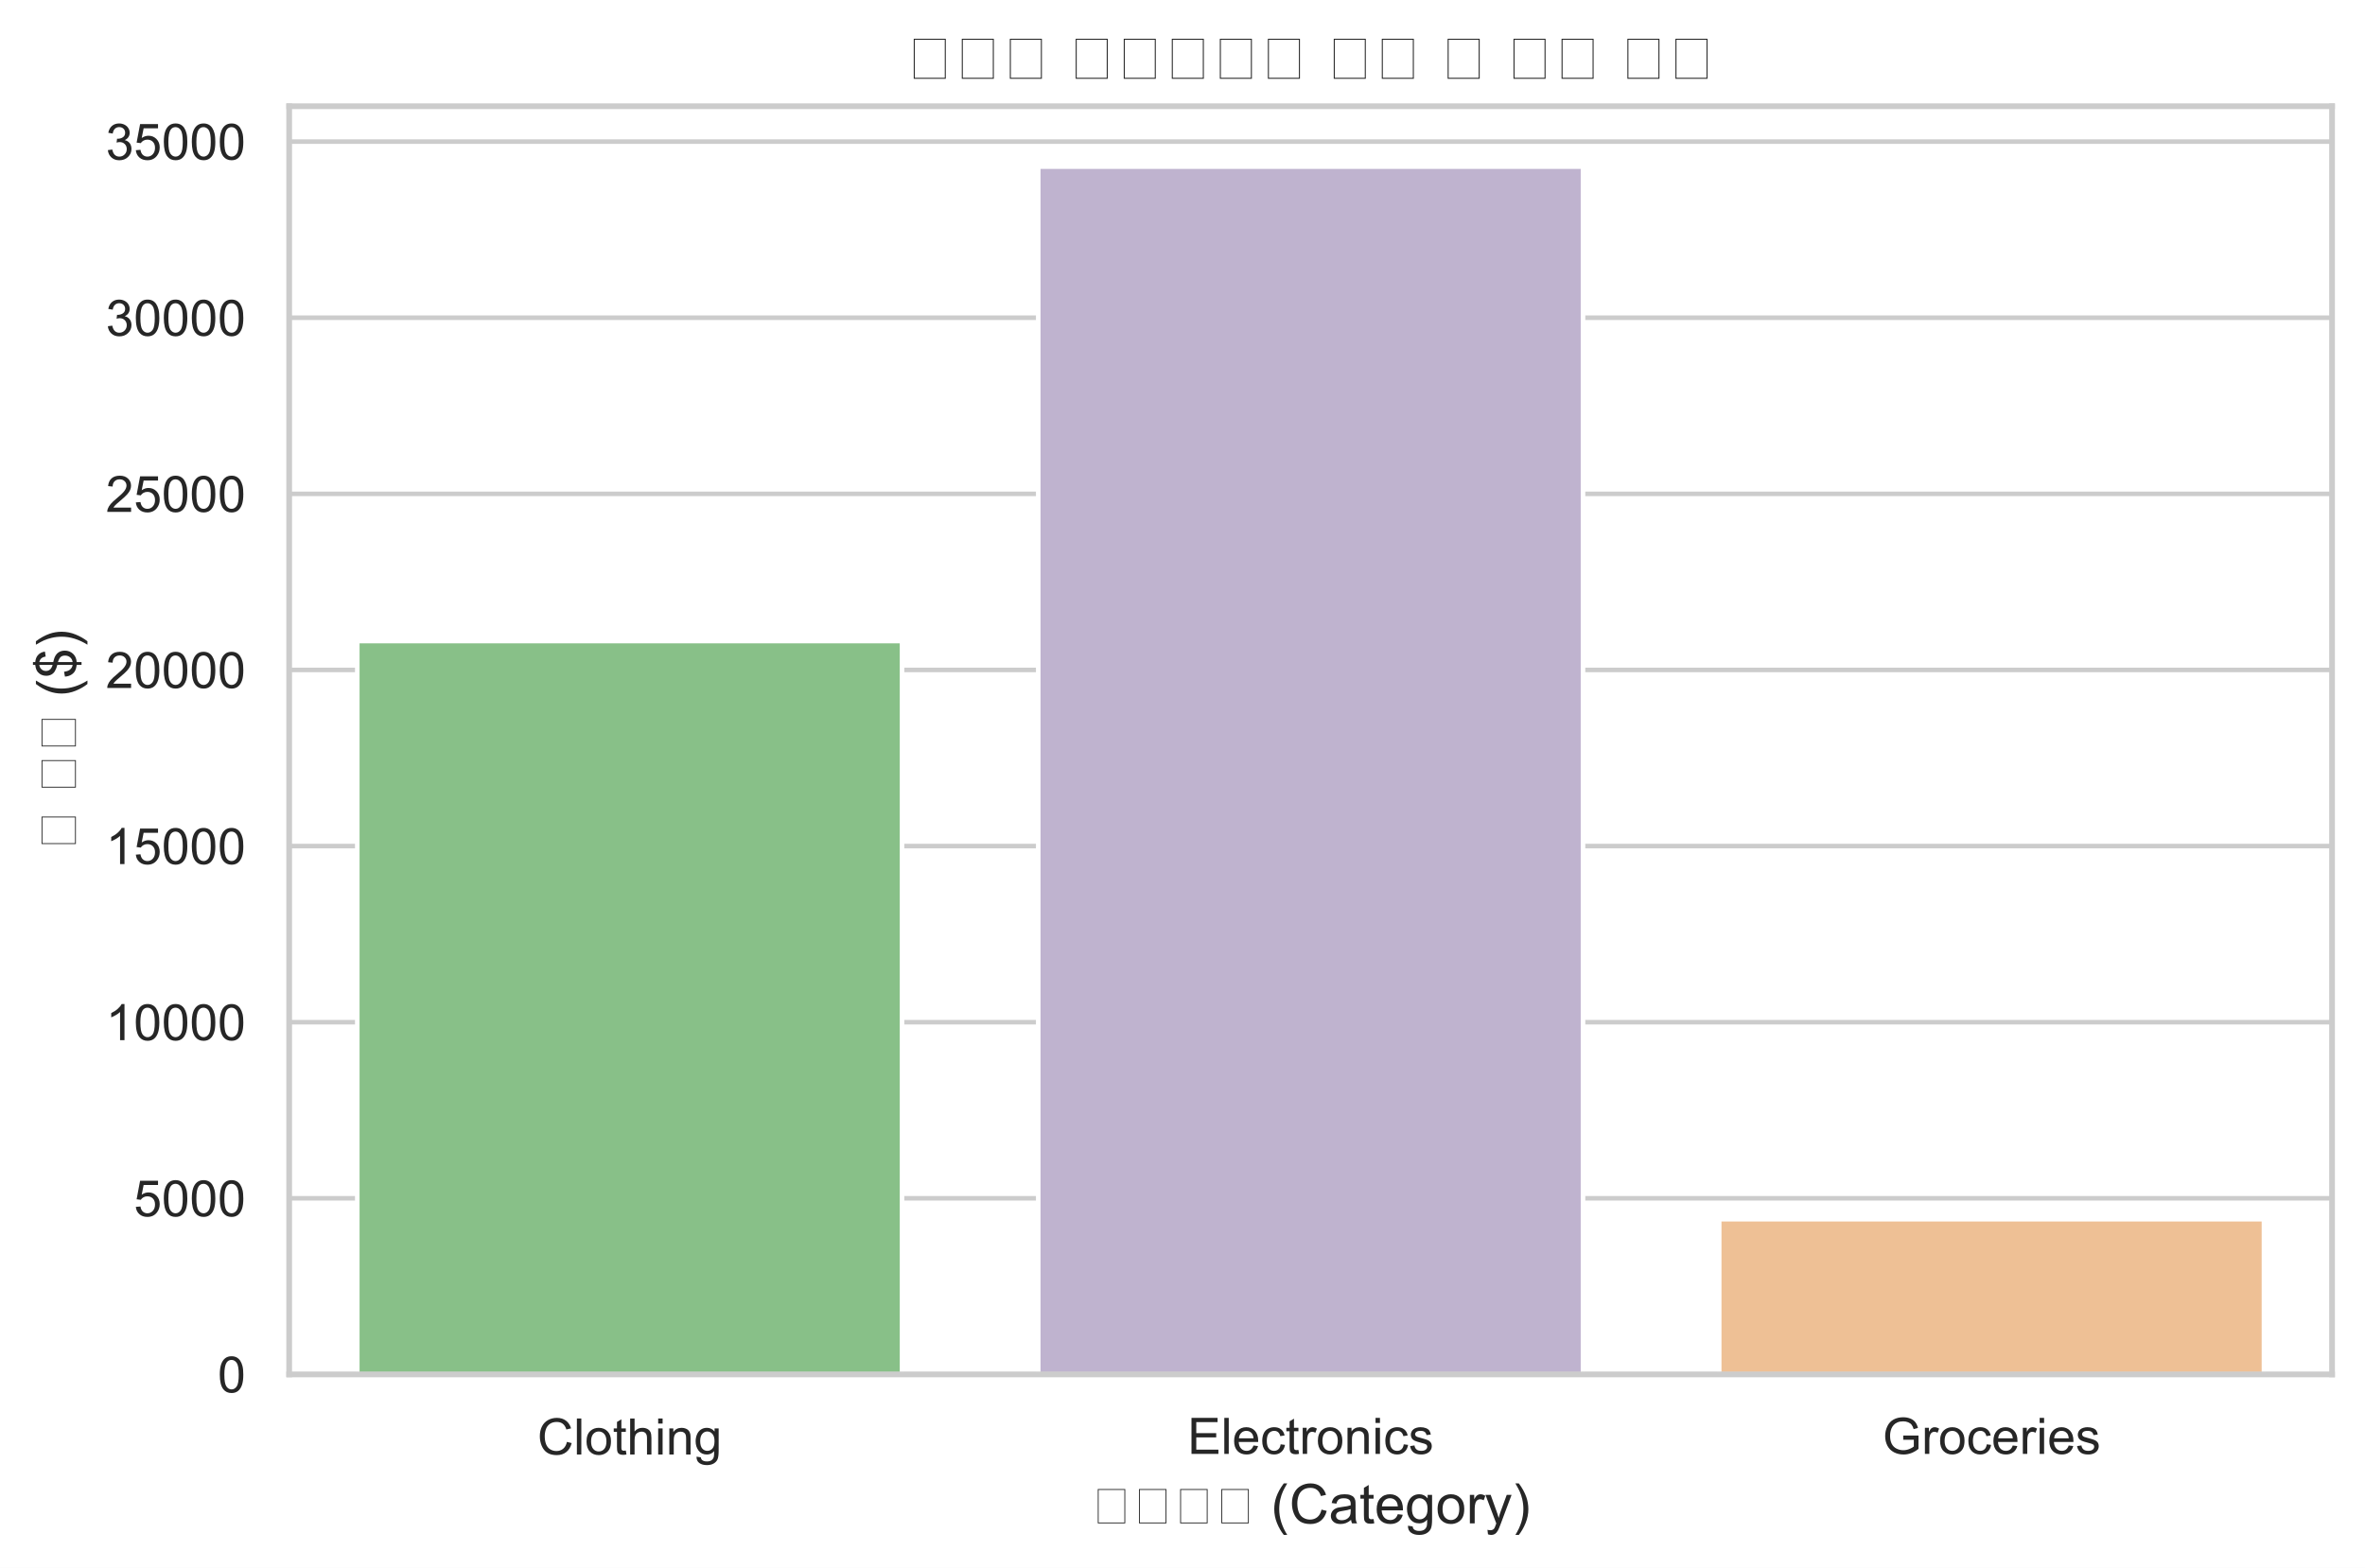
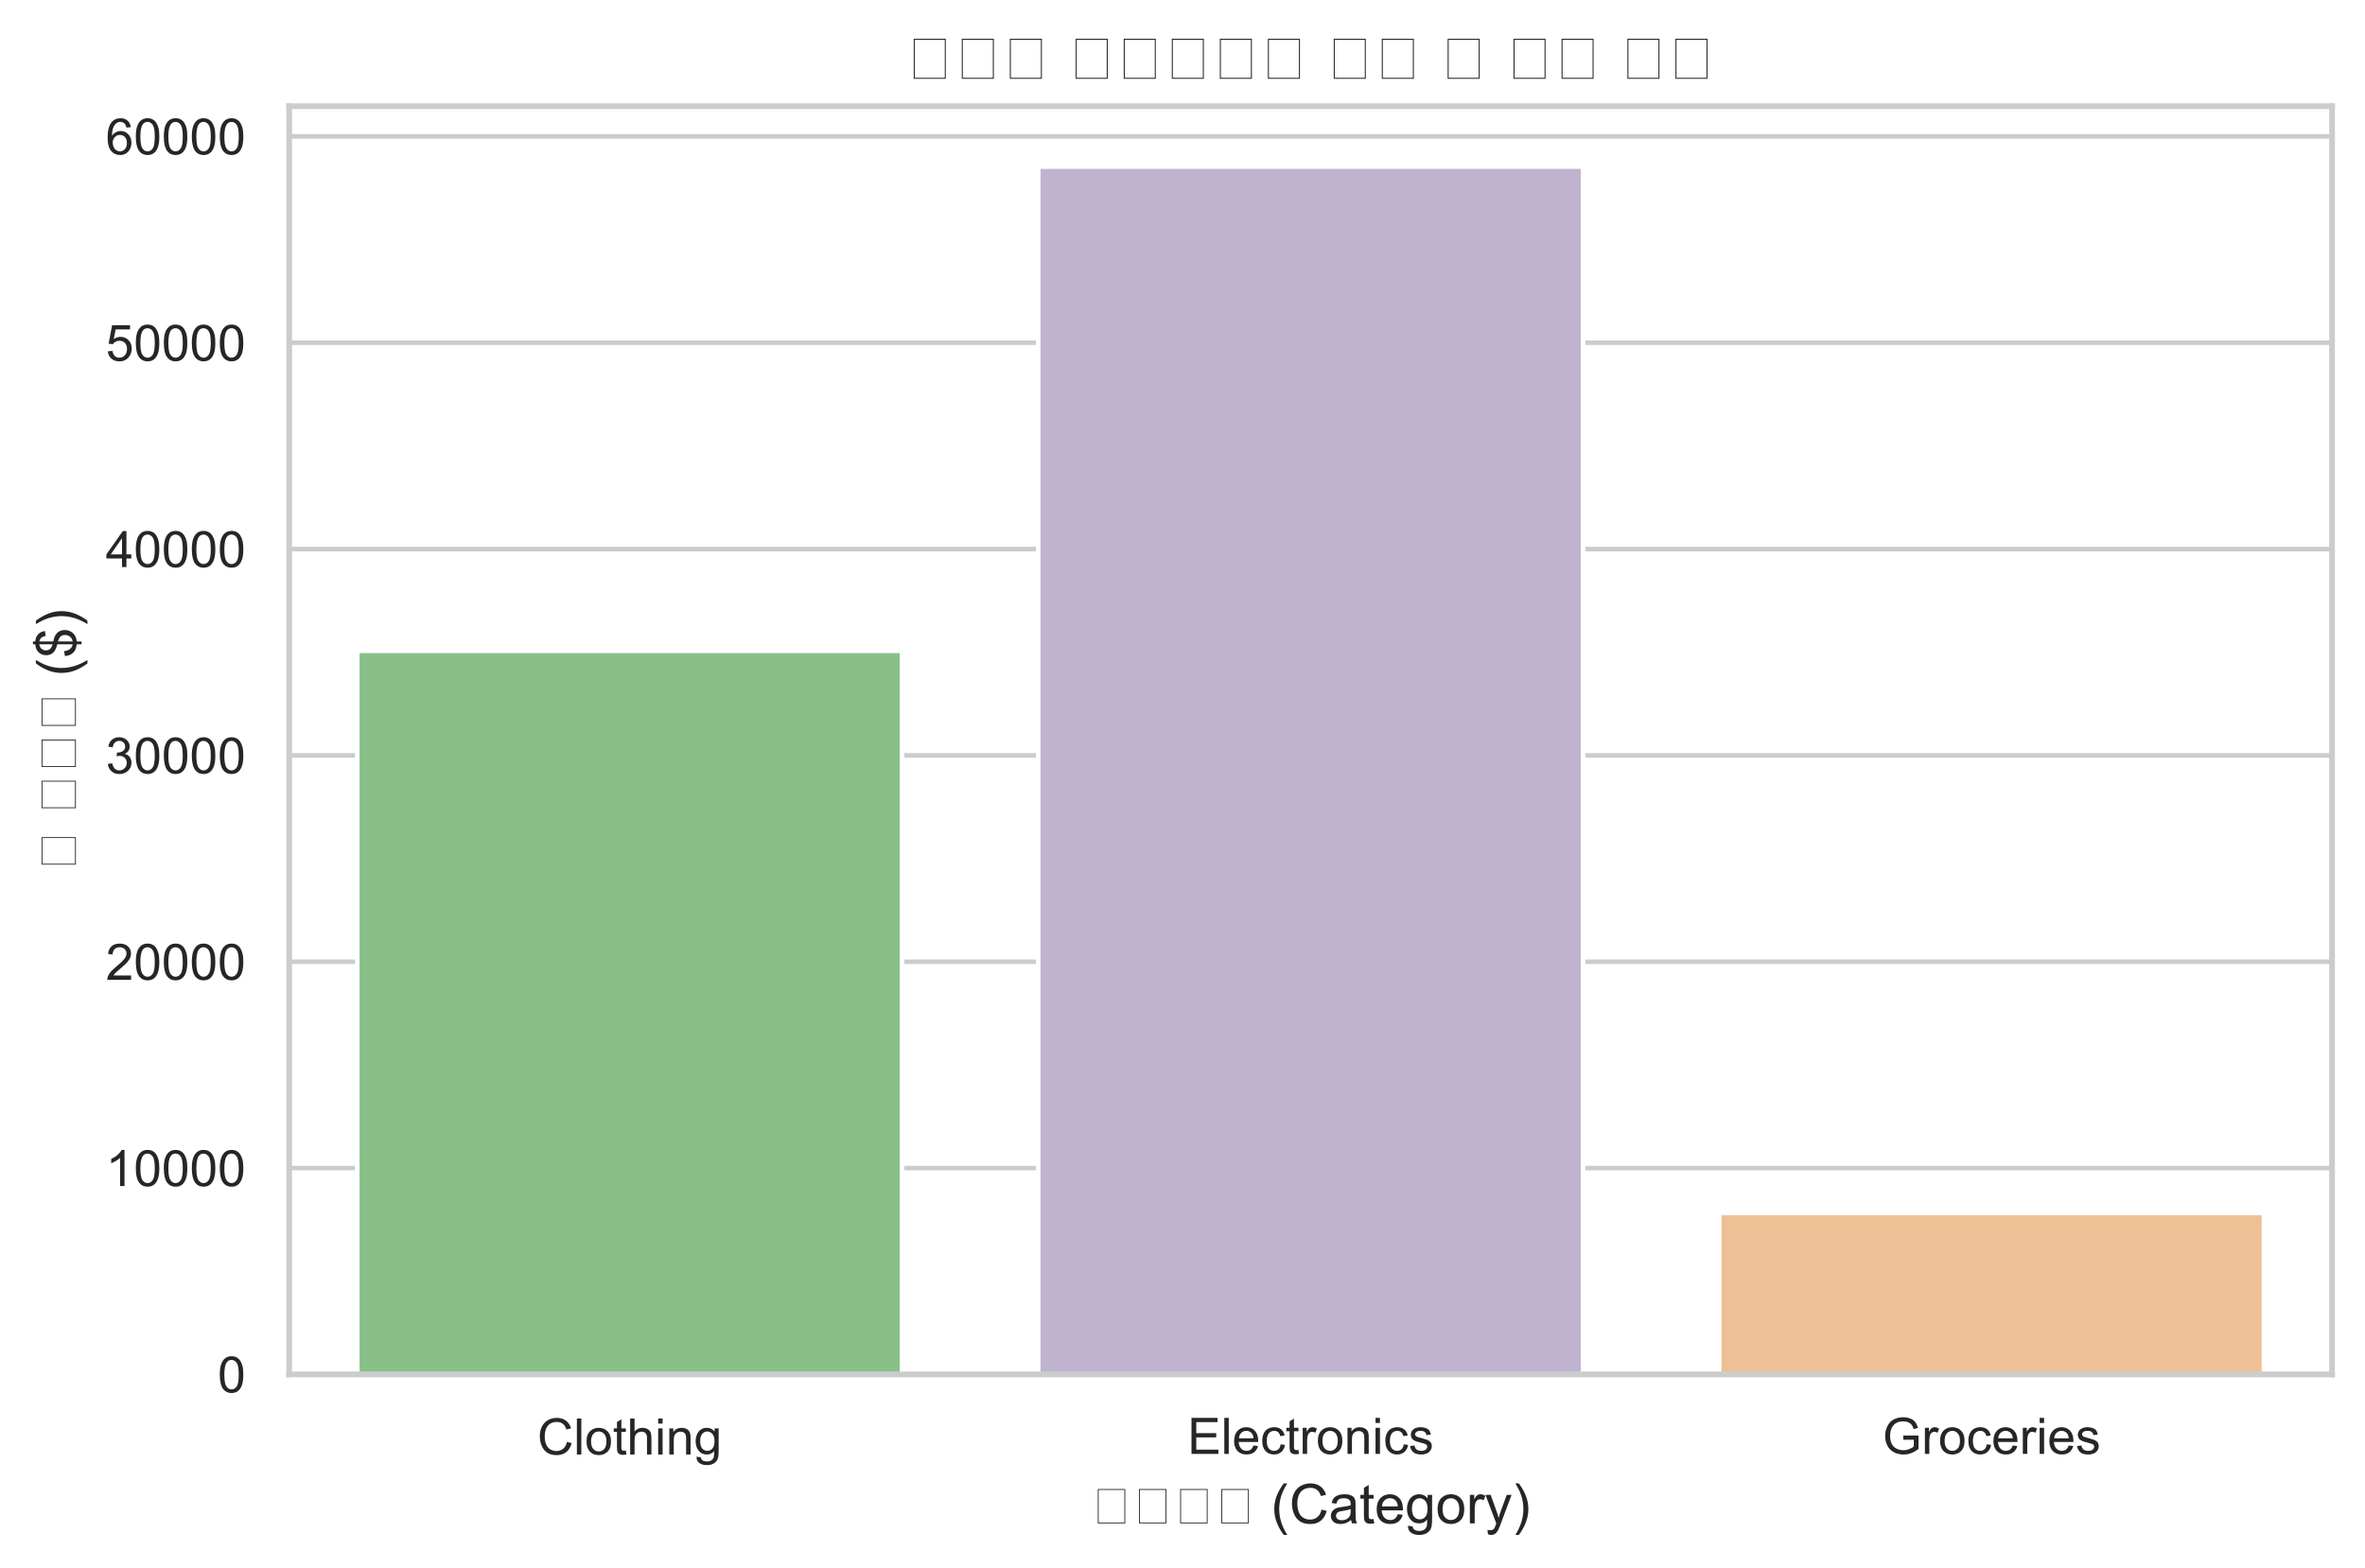
<svg xmlns="http://www.w3.org/2000/svg" xmlns:xlink="http://www.w3.org/1999/xlink" width="516.791pt" height="342.705pt" viewBox="0 0 516.791 342.705" version="1.1">
  <defs>
    <style type="text/css">*{stroke-linejoin: round; stroke-linecap: butt}</style>
  </defs>
  <g id="figure_1">
    <g id="patch_1">
      <path d="M 0 342.705  L 516.791 342.705  L 516.791 0  L 0 0  z " style="fill: #ffffff" />
    </g>
    <g id="axes_1">
      <g id="patch_2">
        <path d="M 63.191 300.421  L 509.591 300.421  L 509.591 23.221  L 63.191 23.221  z " style="fill: #ffffff" />
      </g>
      <g id="matplotlib.axis_1">
        <g id="xtick_1">
          <g id="text_1">
            <g style="fill: #262626" transform="translate(117.4133 317.9286) scale(0.11 -0.11)">
              <defs>
                <path id="ArialMT-43" d="M 3763 1606  L 4369 1453  Q 4178 706 3683 314  Q 3188 -78 2472 -78  Q 1731 -78 1267 223  Q 803 525 561 1097  Q 319 1669 319 2325  Q 319 3041 592 3573  Q 866 4106 1370 4382  Q 1875 4659 2481 4659  Q 3169 4659 3637 4309  Q 4106 3959 4291 3325  L 3694 3184  Q 3534 3684 3231 3912  Q 2928 4141 2469 4141  Q 1941 4141 1586 3887  Q 1231 3634 1087 3207  Q 944 2781 944 2328  Q 944 1744 1114 1308  Q 1284 872 1643 656  Q 2003 441 2422 441  Q 2931 441 3284 734  Q 3638 1028 3763 1606  z " transform="scale(0.015625)" />
                <path id="ArialMT-6c" d="M 409 0  L 409 4581  L 972 4581  L 972 0  L 409 0  z " transform="scale(0.015625)" />
                <path id="ArialMT-6f" d="M 213 1659  Q 213 2581 725 3025  Q 1153 3394 1769 3394  Q 2453 3394 2887 2945  Q 3322 2497 3322 1706  Q 3322 1066 3130 698  Q 2938 331 2570 128  Q 2203 -75 1769 -75  Q 1072 -75 642 372  Q 213 819 213 1659  z M 791 1659  Q 791 1022 1069 705  Q 1347 388 1769 388  Q 2188 388 2466 706  Q 2744 1025 2744 1678  Q 2744 2294 2464 2611  Q 2184 2928 1769 2928  Q 1347 2928 1069 2612  Q 791 2297 791 1659  z " transform="scale(0.015625)" />
                <path id="ArialMT-74" d="M 1650 503  L 1731 6  Q 1494 -44 1306 -44  Q 1000 -44 831 53  Q 663 150 594 308  Q 525 466 525 972  L 525 2881  L 113 2881  L 113 3319  L 525 3319  L 525 4141  L 1084 4478  L 1084 3319  L 1650 3319  L 1650 2881  L 1084 2881  L 1084 941  Q 1084 700 1114 631  Q 1144 563 1211 522  Q 1278 481 1403 481  Q 1497 481 1650 503  z " transform="scale(0.015625)" />
                <path id="ArialMT-68" d="M 422 0  L 422 4581  L 984 4581  L 984 2938  Q 1378 3394 1978 3394  Q 2347 3394 2619 3248  Q 2891 3103 3008 2847  Q 3125 2591 3125 2103  L 3125 0  L 2563 0  L 2563 2103  Q 2563 2525 2380 2717  Q 2197 2909 1863 2909  Q 1613 2909 1392 2779  Q 1172 2650 1078 2428  Q 984 2206 984 1816  L 984 0  L 422 0  z " transform="scale(0.015625)" />
                <path id="ArialMT-69" d="M 425 3934  L 425 4581  L 988 4581  L 988 3934  L 425 3934  z M 425 0  L 425 3319  L 988 3319  L 988 0  L 425 0  z " transform="scale(0.015625)" />
                <path id="ArialMT-6e" d="M 422 0  L 422 3319  L 928 3319  L 928 2847  Q 1294 3394 1984 3394  Q 2284 3394 2536 3286  Q 2788 3178 2913 3003  Q 3038 2828 3088 2588  Q 3119 2431 3119 2041  L 3119 0  L 2556 0  L 2556 2019  Q 2556 2363 2490 2533  Q 2425 2703 2258 2804  Q 2091 2906 1866 2906  Q 1506 2906 1245 2678  Q 984 2450 984 1813  L 984 0  L 422 0  z " transform="scale(0.015625)" />
                <path id="ArialMT-67" d="M 319 -275  L 866 -356  Q 900 -609 1056 -725  Q 1266 -881 1628 -881  Q 2019 -881 2231 -725  Q 2444 -569 2519 -288  Q 2563 -116 2559 434  Q 2191 0 1641 0  Q 956 0 581 494  Q 206 988 206 1678  Q 206 2153 378 2554  Q 550 2956 876 3175  Q 1203 3394 1644 3394  Q 2231 3394 2613 2919  L 2613 3319  L 3131 3319  L 3131 450  Q 3131 -325 2973 -648  Q 2816 -972 2473 -1159  Q 2131 -1347 1631 -1347  Q 1038 -1347 672 -1080  Q 306 -813 319 -275  z M 784 1719  Q 784 1066 1043 766  Q 1303 466 1694 466  Q 2081 466 2343 764  Q 2606 1063 2606 1700  Q 2606 2309 2336 2618  Q 2066 2928 1684 2928  Q 1309 2928 1046 2623  Q 784 2319 784 1719  z " transform="scale(0.015625)" />
              </defs>
              <use xlink:href="#ArialMT-43" />
              <use xlink:href="#ArialMT-6c" transform="translate(72.2168 0)" />
              <use xlink:href="#ArialMT-6f" transform="translate(94.43359 0)" />
              <use xlink:href="#ArialMT-74" transform="translate(150.0488 0)" />
              <use xlink:href="#ArialMT-68" transform="translate(177.832 0)" />
              <use xlink:href="#ArialMT-69" transform="translate(233.4473 0)" />
              <use xlink:href="#ArialMT-6e" transform="translate(255.6641 0)" />
              <use xlink:href="#ArialMT-67" transform="translate(311.2793 0)" />
            </g>
          </g>
        </g>
        <g id="xtick_2">
          <g id="text_2">
            <g style="fill: #262626" transform="translate(259.4938 317.7945) scale(0.11 -0.11)">
              <defs>
                <path id="ArialMT-45" d="M 506 0  L 506 4581  L 3819 4581  L 3819 4041  L 1113 4041  L 1113 2638  L 3647 2638  L 3647 2100  L 1113 2100  L 1113 541  L 3925 541  L 3925 0  L 506 0  z " transform="scale(0.015625)" />
                <path id="ArialMT-65" d="M 2694 1069  L 3275 997  Q 3138 488 2766 206  Q 2394 -75 1816 -75  Q 1088 -75 661 373  Q 234 822 234 1631  Q 234 2469 665 2931  Q 1097 3394 1784 3394  Q 2450 3394 2872 2941  Q 3294 2488 3294 1666  Q 3294 1616 3291 1516  L 816 1516  Q 847 969 1125 678  Q 1403 388 1819 388  Q 2128 388 2347 550  Q 2566 713 2694 1069  z M 847 1978  L 2700 1978  Q 2663 2397 2488 2606  Q 2219 2931 1791 2931  Q 1403 2931 1139 2672  Q 875 2413 847 1978  z " transform="scale(0.015625)" />
                <path id="ArialMT-63" d="M 2588 1216  L 3141 1144  Q 3050 572 2676 248  Q 2303 -75 1759 -75  Q 1078 -75 664 370  Q 250 816 250 1647  Q 250 2184 428 2587  Q 606 2991 970 3192  Q 1334 3394 1763 3394  Q 2303 3394 2647 3120  Q 2991 2847 3088 2344  L 2541 2259  Q 2463 2594 2264 2762  Q 2066 2931 1784 2931  Q 1359 2931 1093 2626  Q 828 2322 828 1663  Q 828 994 1084 691  Q 1341 388 1753 388  Q 2084 388 2306 591  Q 2528 794 2588 1216  z " transform="scale(0.015625)" />
                <path id="ArialMT-72" d="M 416 0  L 416 3319  L 922 3319  L 922 2816  Q 1116 3169 1280 3281  Q 1444 3394 1641 3394  Q 1925 3394 2219 3213  L 2025 2691  Q 1819 2813 1613 2813  Q 1428 2813 1281 2702  Q 1134 2591 1072 2394  Q 978 2094 978 1738  L 978 0  L 416 0  z " transform="scale(0.015625)" />
                <path id="ArialMT-73" d="M 197 991  L 753 1078  Q 800 744 1014 566  Q 1228 388 1613 388  Q 2000 388 2187 545  Q 2375 703 2375 916  Q 2375 1106 2209 1216  Q 2094 1291 1634 1406  Q 1016 1563 777 1677  Q 538 1791 414 1992  Q 291 2194 291 2438  Q 291 2659 392 2848  Q 494 3038 669 3163  Q 800 3259 1026 3326  Q 1253 3394 1513 3394  Q 1903 3394 2198 3281  Q 2494 3169 2634 2976  Q 2775 2784 2828 2463  L 2278 2388  Q 2241 2644 2061 2787  Q 1881 2931 1553 2931  Q 1166 2931 1000 2803  Q 834 2675 834 2503  Q 834 2394 903 2306  Q 972 2216 1119 2156  Q 1203 2125 1616 2013  Q 2213 1853 2448 1751  Q 2684 1650 2818 1456  Q 2953 1263 2953 975  Q 2953 694 2789 445  Q 2625 197 2315 61  Q 2006 -75 1616 -75  Q 969 -75 630 194  Q 291 463 197 991  z " transform="scale(0.015625)" />
              </defs>
              <use xlink:href="#ArialMT-45" />
              <use xlink:href="#ArialMT-6c" transform="translate(66.69922 0)" />
              <use xlink:href="#ArialMT-65" transform="translate(88.91602 0)" />
              <use xlink:href="#ArialMT-63" transform="translate(144.5312 0)" />
              <use xlink:href="#ArialMT-74" transform="translate(194.5312 0)" />
              <use xlink:href="#ArialMT-72" transform="translate(222.3145 0)" />
              <use xlink:href="#ArialMT-6f" transform="translate(255.6152 0)" />
              <use xlink:href="#ArialMT-6e" transform="translate(311.2305 0)" />
              <use xlink:href="#ArialMT-69" transform="translate(366.8457 0)" />
              <use xlink:href="#ArialMT-63" transform="translate(389.0625 0)" />
              <use xlink:href="#ArialMT-73" transform="translate(439.0625 0)" />
            </g>
          </g>
        </g>
        <g id="xtick_3">
          <g id="text_3">
            <g style="fill: #262626" transform="translate(411.3532 317.7945) scale(0.11 -0.11)">
              <defs>
                <path id="ArialMT-47" d="M 2638 1797  L 2638 2334  L 4578 2338  L 4578 638  Q 4131 281 3656 101  Q 3181 -78 2681 -78  Q 2006 -78 1454 211  Q 903 500 622 1047  Q 341 1594 341 2269  Q 341 2938 620 3517  Q 900 4097 1425 4378  Q 1950 4659 2634 4659  Q 3131 4659 3532 4498  Q 3934 4338 4162 4050  Q 4391 3763 4509 3300  L 3963 3150  Q 3859 3500 3706 3700  Q 3553 3900 3268 4020  Q 2984 4141 2638 4141  Q 2222 4141 1919 4014  Q 1616 3888 1430 3681  Q 1244 3475 1141 3228  Q 966 2803 966 2306  Q 966 1694 1177 1281  Q 1388 869 1791 669  Q 2194 469 2647 469  Q 3041 469 3416 620  Q 3791 772 3984 944  L 3984 1797  L 2638 1797  z " transform="scale(0.015625)" />
              </defs>
              <use xlink:href="#ArialMT-47" />
              <use xlink:href="#ArialMT-72" transform="translate(77.7832 0)" />
              <use xlink:href="#ArialMT-6f" transform="translate(111.084 0)" />
              <use xlink:href="#ArialMT-63" transform="translate(166.6992 0)" />
              <use xlink:href="#ArialMT-65" transform="translate(216.6992 0)" />
              <use xlink:href="#ArialMT-72" transform="translate(272.3145 0)" />
              <use xlink:href="#ArialMT-69" transform="translate(305.6152 0)" />
              <use xlink:href="#ArialMT-65" transform="translate(327.832 0)" />
              <use xlink:href="#ArialMT-73" transform="translate(383.4473 0)" />
            </g>
          </g>
        </g>
        <g id="text_4">
          <g style="fill: #262626" transform="translate(238.3848 332.9794) scale(0.12 -0.12)">
            <defs>
              <path id="ArialMT-ce74" d="M 800 0  L 800 4000  L 4000 4000  L 4000 0  L 800 0  z M 900 100  L 3900 100  L 3900 3900  L 900 3900  L 900 100  z " transform="scale(0.015625)" />
              <path id="ArialMT-d14c" d="M 800 0  L 800 4000  L 4000 4000  L 4000 0  L 800 0  z M 900 100  L 3900 100  L 3900 3900  L 900 3900  L 900 100  z " transform="scale(0.015625)" />
              <path id="ArialMT-ace0" d="M 800 0  L 800 4000  L 4000 4000  L 4000 0  L 800 0  z M 900 100  L 3900 100  L 3900 3900  L 900 3900  L 900 100  z " transform="scale(0.015625)" />
              <path id="ArialMT-b9ac" d="M 800 0  L 800 4000  L 4000 4000  L 4000 0  L 800 0  z M 900 100  L 3900 100  L 3900 3900  L 900 3900  L 900 100  z " transform="scale(0.015625)" />
              <path id="ArialMT-20" transform="scale(0.015625)" />
              <path id="ArialMT-28" d="M 1497 -1347  Q 1031 -759 709 28  Q 388 816 388 1659  Q 388 2403 628 3084  Q 909 3875 1497 4659  L 1900 4659  Q 1522 4009 1400 3731  Q 1209 3300 1100 2831  Q 966 2247 966 1656  Q 966 153 1900 -1347  L 1497 -1347  z " transform="scale(0.015625)" />
              <path id="ArialMT-61" d="M 2588 409  Q 2275 144 1986 34  Q 1697 -75 1366 -75  Q 819 -75 525 192  Q 231 459 231 875  Q 231 1119 342 1320  Q 453 1522 633 1644  Q 813 1766 1038 1828  Q 1203 1872 1538 1913  Q 2219 1994 2541 2106  Q 2544 2222 2544 2253  Q 2544 2597 2384 2738  Q 2169 2928 1744 2928  Q 1347 2928 1158 2789  Q 969 2650 878 2297  L 328 2372  Q 403 2725 575 2942  Q 747 3159 1072 3276  Q 1397 3394 1825 3394  Q 2250 3394 2515 3294  Q 2781 3194 2906 3042  Q 3031 2891 3081 2659  Q 3109 2516 3109 2141  L 3109 1391  Q 3109 606 3145 398  Q 3181 191 3288 0  L 2700 0  Q 2613 175 2588 409  z M 2541 1666  Q 2234 1541 1622 1453  Q 1275 1403 1131 1340  Q 988 1278 909 1158  Q 831 1038 831 891  Q 831 666 1001 516  Q 1172 366 1500 366  Q 1825 366 2078 508  Q 2331 650 2450 897  Q 2541 1088 2541 1459  L 2541 1666  z " transform="scale(0.015625)" />
              <path id="ArialMT-79" d="M 397 -1278  L 334 -750  Q 519 -800 656 -800  Q 844 -800 956 -737  Q 1069 -675 1141 -563  Q 1194 -478 1313 -144  Q 1328 -97 1363 -6  L 103 3319  L 709 3319  L 1400 1397  Q 1534 1031 1641 628  Q 1738 1016 1872 1384  L 2581 3319  L 3144 3319  L 1881 -56  Q 1678 -603 1566 -809  Q 1416 -1088 1222 -1217  Q 1028 -1347 759 -1347  Q 597 -1347 397 -1278  z " transform="scale(0.015625)" />
              <path id="ArialMT-29" d="M 791 -1347  L 388 -1347  Q 1322 153 1322 1656  Q 1322 2244 1188 2822  Q 1081 3291 891 3722  Q 769 4003 388 4659  L 791 4659  Q 1378 3875 1659 3084  Q 1900 2403 1900 1659  Q 1900 816 1576 28  Q 1253 -759 791 -1347  z " transform="scale(0.015625)" />
            </defs>
            <use xlink:href="#ArialMT-ce74" />
            <use xlink:href="#ArialMT-d14c" transform="translate(75 0)" />
            <use xlink:href="#ArialMT-ace0" transform="translate(150 0)" />
            <use xlink:href="#ArialMT-b9ac" transform="translate(225 0)" />
            <use xlink:href="#ArialMT-20" transform="translate(300 0)" />
            <use xlink:href="#ArialMT-28" transform="translate(327.7832 0)" />
            <use xlink:href="#ArialMT-43" transform="translate(361.084 0)" />
            <use xlink:href="#ArialMT-61" transform="translate(433.3008 0)" />
            <use xlink:href="#ArialMT-74" transform="translate(488.916 0)" />
            <use xlink:href="#ArialMT-65" transform="translate(516.6992 0)" />
            <use xlink:href="#ArialMT-67" transform="translate(572.3145 0)" />
            <use xlink:href="#ArialMT-6f" transform="translate(627.9297 0)" />
            <use xlink:href="#ArialMT-72" transform="translate(683.5449 0)" />
            <use xlink:href="#ArialMT-79" transform="translate(716.8457 0)" />
            <use xlink:href="#ArialMT-29" transform="translate(766.8457 0)" />
          </g>
        </g>
      </g>
      <g id="matplotlib.axis_2">
        <g id="ytick_1">
          <g id="line2d_1">
-             <path d="M 63.191 300.421  L 509.591 300.421  " clip-path="url(#pd9966fcfb8)" style="fill: none; stroke: #cccccc; stroke-linecap: round" />
+             <path d="M 63.191 300.421  L 509.591 300.421  " clip-path="url(#p359d6807fd)" style="fill: none; stroke: #cccccc; stroke-linecap: round" />
          </g>
          <g id="text_5">
            <g style="fill: #262626" transform="translate(47.57438 304.3577) scale(0.11 -0.11)">
              <defs>
                <path id="ArialMT-30" d="M 266 2259  Q 266 3072 433 3567  Q 600 4063 929 4331  Q 1259 4600 1759 4600  Q 2128 4600 2406 4451  Q 2684 4303 2865 4023  Q 3047 3744 3150 3342  Q 3253 2941 3253 2259  Q 3253 1453 3087 958  Q 2922 463 2592 192  Q 2263 -78 1759 -78  Q 1097 -78 719 397  Q 266 969 266 2259  z M 844 2259  Q 844 1131 1108 757  Q 1372 384 1759 384  Q 2147 384 2411 759  Q 2675 1134 2675 2259  Q 2675 3391 2411 3762  Q 2147 4134 1753 4134  Q 1366 4134 1134 3806  Q 844 3388 844 2259  z " transform="scale(0.015625)" />
              </defs>
              <use xlink:href="#ArialMT-30" />
            </g>
          </g>
        </g>
        <g id="ytick_2">
          <g id="line2d_2">
-             <path d="M 63.191 261.926  L 509.591 261.926  " clip-path="url(#pd9966fcfb8)" style="fill: none; stroke: #cccccc; stroke-linecap: round" />
+             <path d="M 63.191 255.32  L 509.591 255.32  " clip-path="url(#p359d6807fd)" style="fill: none; stroke: #cccccc; stroke-linecap: round" />
          </g>
          <g id="text_6">
-             <g style="fill: #262626" transform="translate(29.22328 265.8625) scale(0.11 -0.11)">
-               <defs>
-                 <path id="ArialMT-35" d="M 266 1200  L 856 1250  Q 922 819 1161 601  Q 1400 384 1738 384  Q 2144 384 2425 690  Q 2706 997 2706 1503  Q 2706 1984 2436 2262  Q 2166 2541 1728 2541  Q 1456 2541 1237 2417  Q 1019 2294 894 2097  L 366 2166  L 809 4519  L 3088 4519  L 3088 3981  L 1259 3981  L 1013 2750  Q 1425 3038 1878 3038  Q 2478 3038 2890 2622  Q 3303 2206 3303 1553  Q 3303 931 2941 478  Q 2500 -78 1738 -78  Q 1113 -78 717 272  Q 322 622 266 1200  z " transform="scale(0.015625)" />
-               </defs>
-               <use xlink:href="#ArialMT-35" />
-               <use xlink:href="#ArialMT-30" transform="translate(55.61523 0)" />
-               <use xlink:href="#ArialMT-30" transform="translate(111.2305 0)" />
-               <use xlink:href="#ArialMT-30" transform="translate(166.8457 0)" />
+             <g style="fill: #262626" transform="translate(23.10625 259.2565) scale(0.11 -0.11)">
+               <defs>
+                 <path id="ArialMT-31" d="M 2384 0  L 1822 0  L 1822 3584  Q 1619 3391 1289 3197  Q 959 3003 697 2906  L 697 3450  Q 1169 3672 1522 3987  Q 1875 4303 2022 4600  L 2384 4600  L 2384 0  z " transform="scale(0.015625)" />
+               </defs>
+               <use xlink:href="#ArialMT-31" />
+               <use xlink:href="#ArialMT-30" transform="translate(55.61523 0)" />
+               <use xlink:href="#ArialMT-30" transform="translate(111.2305 0)" />
+               <use xlink:href="#ArialMT-30" transform="translate(166.8457 0)" />
+               <use xlink:href="#ArialMT-30" transform="translate(222.4609 0)" />
            </g>
          </g>
        </g>
        <g id="ytick_3">
          <g id="line2d_3">
-             <path d="M 63.191 223.431  L 509.591 223.431  " clip-path="url(#pd9966fcfb8)" style="fill: none; stroke: #cccccc; stroke-linecap: round" />
+             <path d="M 63.191 210.218  L 509.591 210.218  " clip-path="url(#p359d6807fd)" style="fill: none; stroke: #cccccc; stroke-linecap: round" />
          </g>
          <g id="text_7">
-             <g style="fill: #262626" transform="translate(23.10625 227.3674) scale(0.11 -0.11)">
-               <defs>
-                 <path id="ArialMT-31" d="M 2384 0  L 1822 0  L 1822 3584  Q 1619 3391 1289 3197  Q 959 3003 697 2906  L 697 3450  Q 1169 3672 1522 3987  Q 1875 4303 2022 4600  L 2384 4600  L 2384 0  z " transform="scale(0.015625)" />
-               </defs>
-               <use xlink:href="#ArialMT-31" />
+             <g style="fill: #262626" transform="translate(23.10625 214.1553) scale(0.11 -0.11)">
+               <defs>
+                 <path id="ArialMT-32" d="M 3222 541  L 3222 0  L 194 0  Q 188 203 259 391  Q 375 700 629 1000  Q 884 1300 1366 1694  Q 2113 2306 2375 2664  Q 2638 3022 2638 3341  Q 2638 3675 2398 3904  Q 2159 4134 1775 4134  Q 1369 4134 1125 3890  Q 881 3647 878 3216  L 300 3275  Q 359 3922 746 4261  Q 1134 4600 1788 4600  Q 2447 4600 2831 4234  Q 3216 3869 3216 3328  Q 3216 3053 3103 2787  Q 2991 2522 2730 2228  Q 2469 1934 1863 1422  Q 1356 997 1212 845  Q 1069 694 975 541  L 3222 541  z " transform="scale(0.015625)" />
+               </defs>
+               <use xlink:href="#ArialMT-32" />
              <use xlink:href="#ArialMT-30" transform="translate(55.61523 0)" />
              <use xlink:href="#ArialMT-30" transform="translate(111.2305 0)" />
              <use xlink:href="#ArialMT-30" transform="translate(166.8457 0)" />
              <use xlink:href="#ArialMT-30" transform="translate(222.4609 0)" />
            </g>
          </g>
        </g>
        <g id="ytick_4">
          <g id="line2d_4">
-             <path d="M 63.191 184.935  L 509.591 184.935  " clip-path="url(#pd9966fcfb8)" style="fill: none; stroke: #cccccc; stroke-linecap: round" />
+             <path d="M 63.191 165.117  L 509.591 165.117  " clip-path="url(#p359d6807fd)" style="fill: none; stroke: #cccccc; stroke-linecap: round" />
          </g>
          <g id="text_8">
-             <g style="fill: #262626" transform="translate(23.10625 188.8722) scale(0.11 -0.11)">
-               <use xlink:href="#ArialMT-31" />
-               <use xlink:href="#ArialMT-35" transform="translate(55.61523 0)" />
+             <g style="fill: #262626" transform="translate(23.10625 169.0541) scale(0.11 -0.11)">
+               <defs>
+                 <path id="ArialMT-33" d="M 269 1209  L 831 1284  Q 928 806 1161 595  Q 1394 384 1728 384  Q 2125 384 2398 659  Q 2672 934 2672 1341  Q 2672 1728 2419 1979  Q 2166 2231 1775 2231  Q 1616 2231 1378 2169  L 1441 2663  Q 1497 2656 1531 2656  Q 1891 2656 2178 2843  Q 2466 3031 2466 3422  Q 2466 3731 2256 3934  Q 2047 4138 1716 4138  Q 1388 4138 1169 3931  Q 950 3725 888 3313  L 325 3413  Q 428 3978 793 4289  Q 1159 4600 1703 4600  Q 2078 4600 2393 4439  Q 2709 4278 2876 4000  Q 3044 3722 3044 3409  Q 3044 3113 2884 2869  Q 2725 2625 2413 2481  Q 2819 2388 3044 2092  Q 3269 1797 3269 1353  Q 3269 753 2831 336  Q 2394 -81 1725 -81  Q 1122 -81 723 278  Q 325 638 269 1209  z " transform="scale(0.015625)" />
+               </defs>
+               <use xlink:href="#ArialMT-33" />
+               <use xlink:href="#ArialMT-30" transform="translate(55.61523 0)" />
              <use xlink:href="#ArialMT-30" transform="translate(111.2305 0)" />
              <use xlink:href="#ArialMT-30" transform="translate(166.8457 0)" />
              <use xlink:href="#ArialMT-30" transform="translate(222.4609 0)" />
            </g>
          </g>
        </g>
        <g id="ytick_5">
          <g id="line2d_5">
-             <path d="M 63.191 146.44  L 509.591 146.44  " clip-path="url(#pd9966fcfb8)" style="fill: none; stroke: #cccccc; stroke-linecap: round" />
+             <path d="M 63.191 120.016  L 509.591 120.016  " clip-path="url(#p359d6807fd)" style="fill: none; stroke: #cccccc; stroke-linecap: round" />
          </g>
          <g id="text_9">
-             <g style="fill: #262626" transform="translate(23.10625 150.377) scale(0.11 -0.11)">
-               <defs>
-                 <path id="ArialMT-32" d="M 3222 541  L 3222 0  L 194 0  Q 188 203 259 391  Q 375 700 629 1000  Q 884 1300 1366 1694  Q 2113 2306 2375 2664  Q 2638 3022 2638 3341  Q 2638 3675 2398 3904  Q 2159 4134 1775 4134  Q 1369 4134 1125 3890  Q 881 3647 878 3216  L 300 3275  Q 359 3922 746 4261  Q 1134 4600 1788 4600  Q 2447 4600 2831 4234  Q 3216 3869 3216 3328  Q 3216 3053 3103 2787  Q 2991 2522 2730 2228  Q 2469 1934 1863 1422  Q 1356 997 1212 845  Q 1069 694 975 541  L 3222 541  z " transform="scale(0.015625)" />
-               </defs>
-               <use xlink:href="#ArialMT-32" />
+             <g style="fill: #262626" transform="translate(23.10625 123.9528) scale(0.11 -0.11)">
+               <defs>
+                 <path id="ArialMT-34" d="M 2069 0  L 2069 1097  L 81 1097  L 81 1613  L 2172 4581  L 2631 4581  L 2631 1613  L 3250 1613  L 3250 1097  L 2631 1097  L 2631 0  L 2069 0  z M 2069 1613  L 2069 3678  L 634 1613  L 2069 1613  z " transform="scale(0.015625)" />
+               </defs>
+               <use xlink:href="#ArialMT-34" />
              <use xlink:href="#ArialMT-30" transform="translate(55.61523 0)" />
              <use xlink:href="#ArialMT-30" transform="translate(111.2305 0)" />
              <use xlink:href="#ArialMT-30" transform="translate(166.8457 0)" />
              <use xlink:href="#ArialMT-30" transform="translate(222.4609 0)" />
            </g>
          </g>
        </g>
        <g id="ytick_6">
          <g id="line2d_6">
-             <path d="M 63.191 107.945  L 509.591 107.945  " clip-path="url(#pd9966fcfb8)" style="fill: none; stroke: #cccccc; stroke-linecap: round" />
+             <path d="M 63.191 74.915  L 509.591 74.915  " clip-path="url(#p359d6807fd)" style="fill: none; stroke: #cccccc; stroke-linecap: round" />
          </g>
          <g id="text_10">
-             <g style="fill: #262626" transform="translate(23.10625 111.8818) scale(0.11 -0.11)">
-               <use xlink:href="#ArialMT-32" />
-               <use xlink:href="#ArialMT-35" transform="translate(55.61523 0)" />
+             <g style="fill: #262626" transform="translate(23.10625 78.85163) scale(0.11 -0.11)">
+               <defs>
+                 <path id="ArialMT-35" d="M 266 1200  L 856 1250  Q 922 819 1161 601  Q 1400 384 1738 384  Q 2144 384 2425 690  Q 2706 997 2706 1503  Q 2706 1984 2436 2262  Q 2166 2541 1728 2541  Q 1456 2541 1237 2417  Q 1019 2294 894 2097  L 366 2166  L 809 4519  L 3088 4519  L 3088 3981  L 1259 3981  L 1013 2750  Q 1425 3038 1878 3038  Q 2478 3038 2890 2622  Q 3303 2206 3303 1553  Q 3303 931 2941 478  Q 2500 -78 1738 -78  Q 1113 -78 717 272  Q 322 622 266 1200  z " transform="scale(0.015625)" />
+               </defs>
+               <use xlink:href="#ArialMT-35" />
+               <use xlink:href="#ArialMT-30" transform="translate(55.61523 0)" />
              <use xlink:href="#ArialMT-30" transform="translate(111.2305 0)" />
              <use xlink:href="#ArialMT-30" transform="translate(166.8457 0)" />
              <use xlink:href="#ArialMT-30" transform="translate(222.4609 0)" />
            </g>
          </g>
        </g>
        <g id="ytick_7">
          <g id="line2d_7">
-             <path d="M 63.191 69.45  L 509.591 69.45  " clip-path="url(#pd9966fcfb8)" style="fill: none; stroke: #cccccc; stroke-linecap: round" />
+             <path d="M 63.191 29.814  L 509.591 29.814  " clip-path="url(#p359d6807fd)" style="fill: none; stroke: #cccccc; stroke-linecap: round" />
          </g>
          <g id="text_11">
-             <g style="fill: #262626" transform="translate(23.10625 73.38661) scale(0.11 -0.11)">
-               <defs>
-                 <path id="ArialMT-33" d="M 269 1209  L 831 1284  Q 928 806 1161 595  Q 1394 384 1728 384  Q 2125 384 2398 659  Q 2672 934 2672 1341  Q 2672 1728 2419 1979  Q 2166 2231 1775 2231  Q 1616 2231 1378 2169  L 1441 2663  Q 1497 2656 1531 2656  Q 1891 2656 2178 2843  Q 2466 3031 2466 3422  Q 2466 3731 2256 3934  Q 2047 4138 1716 4138  Q 1388 4138 1169 3931  Q 950 3725 888 3313  L 325 3413  Q 428 3978 793 4289  Q 1159 4600 1703 4600  Q 2078 4600 2393 4439  Q 2709 4278 2876 4000  Q 3044 3722 3044 3409  Q 3044 3113 2884 2869  Q 2725 2625 2413 2481  Q 2819 2388 3044 2092  Q 3269 1797 3269 1353  Q 3269 753 2831 336  Q 2394 -81 1725 -81  Q 1122 -81 723 278  Q 325 638 269 1209  z " transform="scale(0.015625)" />
-               </defs>
-               <use xlink:href="#ArialMT-33" />
-               <use xlink:href="#ArialMT-30" transform="translate(55.61523 0)" />
-               <use xlink:href="#ArialMT-30" transform="translate(111.2305 0)" />
-               <use xlink:href="#ArialMT-30" transform="translate(166.8457 0)" />
-               <use xlink:href="#ArialMT-30" transform="translate(222.4609 0)" />
-             </g>
-           </g>
-         </g>
-         <g id="ytick_8">
-           <g id="line2d_8">
-             <path d="M 63.191 30.955  L 509.591 30.955  " clip-path="url(#pd9966fcfb8)" style="fill: none; stroke: #cccccc; stroke-linecap: round" />
-           </g>
-           <g id="text_12">
-             <g style="fill: #262626" transform="translate(23.10625 34.89142) scale(0.11 -0.11)">
-               <use xlink:href="#ArialMT-33" />
-               <use xlink:href="#ArialMT-35" transform="translate(55.61523 0)" />
-               <use xlink:href="#ArialMT-30" transform="translate(111.2305 0)" />
-               <use xlink:href="#ArialMT-30" transform="translate(166.8457 0)" />
-               <use xlink:href="#ArialMT-30" transform="translate(222.4609 0)" />
-             </g>
-           </g>
-         </g>
-         <g id="text_13">
-           <g style="fill: #262626" transform="translate(16.58063 185.9869) rotate(-90) scale(0.12 -0.12)">
+             <g style="fill: #262626" transform="translate(23.10625 33.75041) scale(0.11 -0.11)">
+               <defs>
+                 <path id="ArialMT-36" d="M 3184 3459  L 2625 3416  Q 2550 3747 2413 3897  Q 2184 4138 1850 4138  Q 1581 4138 1378 3988  Q 1113 3794 959 3422  Q 806 3050 800 2363  Q 1003 2672 1297 2822  Q 1591 2972 1913 2972  Q 2475 2972 2870 2558  Q 3266 2144 3266 1488  Q 3266 1056 3080 686  Q 2894 316 2569 119  Q 2244 -78 1831 -78  Q 1128 -78 684 439  Q 241 956 241 2144  Q 241 3472 731 4075  Q 1159 4600 1884 4600  Q 2425 4600 2770 4297  Q 3116 3994 3184 3459  z M 888 1484  Q 888 1194 1011 928  Q 1134 663 1356 523  Q 1578 384 1822 384  Q 2178 384 2434 671  Q 2691 959 2691 1453  Q 2691 1928 2437 2201  Q 2184 2475 1800 2475  Q 1419 2475 1153 2201  Q 888 1928 888 1484  z " transform="scale(0.015625)" />
+               </defs>
+               <use xlink:href="#ArialMT-36" />
+               <use xlink:href="#ArialMT-30" transform="translate(55.61523 0)" />
+               <use xlink:href="#ArialMT-30" transform="translate(111.2305 0)" />
+               <use xlink:href="#ArialMT-30" transform="translate(166.8457 0)" />
+               <use xlink:href="#ArialMT-30" transform="translate(222.4609 0)" />
+             </g>
+           </g>
+         </g>
+         <g id="text_12">
+           <g style="fill: #262626" transform="translate(16.58063 190.4869) rotate(-90) scale(0.12 -0.12)">
            <defs>
              <path id="ArialMT-cd1d" d="M 800 0  L 800 4000  L 4000 4000  L 4000 0  L 800 0  z M 900 100  L 3900 100  L 3900 3900  L 900 3900  L 900 100  z " transform="scale(0.015625)" />
              <path id="ArialMT-b9e4" d="M 800 0  L 800 4000  L 4000 4000  L 4000 0  L 800 0  z M 900 100  L 3900 100  L 3900 3900  L 900 3900  L 900 100  z " transform="scale(0.015625)" />
              <path id="ArialMT-cd9c" d="M 800 0  L 800 4000  L 4000 4000  L 4000 0  L 800 0  z M 900 100  L 3900 100  L 3900 3900  L 900 3900  L 900 100  z " transform="scale(0.015625)" />
+               <path id="ArialMT-c561" d="M 800 0  L 800 4000  L 4000 4000  L 4000 0  L 800 0  z M 900 100  L 3900 100  L 3900 3900  L 900 3900  L 900 100  z " transform="scale(0.015625)" />
              <path id="ArialMT-24" d="M 1594 -659  L 1594 -97  Q 1172 -44 908 92  Q 644 228 451 531  Q 259 834 228 1272  L 794 1378  Q 859 925 1025 713  Q 1263 413 1594 378  L 1594 2169  Q 1247 2234 884 2438  Q 616 2588 470 2853  Q 325 3119 325 3456  Q 325 4056 750 4428  Q 1034 4678 1594 4734  L 1594 5003  L 1925 5003  L 1925 4734  Q 2416 4688 2703 4447  Q 3072 4141 3147 3606  L 2566 3519  Q 2516 3850 2358 4026  Q 2200 4203 1925 4259  L 1925 2638  Q 2350 2531 2488 2472  Q 2750 2356 2915 2190  Q 3081 2025 3170 1797  Q 3259 1569 3259 1303  Q 3259 719 2887 328  Q 2516 -63 1925 -91  L 1925 -659  L 1594 -659  z M 1594 4266  Q 1266 4216 1077 4003  Q 888 3791 888 3500  Q 888 3213 1048 3019  Q 1209 2825 1594 2709  L 1594 4266  z M 1925 378  Q 2253 419 2467 662  Q 2681 906 2681 1266  Q 2681 1572 2529 1758  Q 2378 1944 1925 2091  L 1925 378  z " transform="scale(0.015625)" />
            </defs>
            <use xlink:href="#ArialMT-cd1d" />
            <use xlink:href="#ArialMT-20" transform="translate(75 0)" />
            <use xlink:href="#ArialMT-b9e4" transform="translate(102.7832 0)" />
            <use xlink:href="#ArialMT-cd9c" transform="translate(177.7832 0)" />
-             <use xlink:href="#ArialMT-20" transform="translate(252.7832 0)" />
-             <use xlink:href="#ArialMT-28" transform="translate(280.5664 0)" />
-             <use xlink:href="#ArialMT-24" transform="translate(313.8672 0)" />
-             <use xlink:href="#ArialMT-29" transform="translate(369.4824 0)" />
+             <use xlink:href="#ArialMT-c561" transform="translate(252.7832 0)" />
+             <use xlink:href="#ArialMT-20" transform="translate(327.7832 0)" />
+             <use xlink:href="#ArialMT-28" transform="translate(355.5664 0)" />
+             <use xlink:href="#ArialMT-24" transform="translate(388.8672 0)" />
+             <use xlink:href="#ArialMT-29" transform="translate(444.4824 0)" />
          </g>
        </g>
      </g>
      <g id="patch_3">
-         <path d="M 78.071 300.421  L 197.111 300.421  L 197.111 140.119  L 78.071 140.119  z " clip-path="url(#pd9966fcfb8)" style="fill: #88c088; stroke: #ffffff; stroke-linejoin: miter" />
+         <path d="M 78.071 300.421  L 197.111 300.421  L 197.111 142.26  L 78.071 142.26  z " clip-path="url(#p359d6807fd)" style="fill: #88c088; stroke: #ffffff; stroke-linejoin: miter" />
      </g>
      <g id="patch_4">
-         <path d="M 226.871 300.421  L 345.911 300.421  L 345.911 36.421  L 226.871 36.421  z " clip-path="url(#pd9966fcfb8)" style="fill: #bfb3cf; stroke: #ffffff; stroke-linejoin: miter" />
+         <path d="M 226.871 300.421  L 345.911 300.421  L 345.911 36.421  L 226.871 36.421  z " clip-path="url(#p359d6807fd)" style="fill: #bfb3cf; stroke: #ffffff; stroke-linejoin: miter" />
      </g>
      <g id="patch_5">
-         <path d="M 375.671 300.421  L 494.711 300.421  L 494.711 266.491  L 375.671 266.491  z " clip-path="url(#pd9966fcfb8)" style="fill: #eec095; stroke: #ffffff; stroke-linejoin: miter" />
+         <path d="M 375.671 300.421  L 494.711 300.421  L 494.711 265.134  L 375.671 265.134  z " clip-path="url(#p359d6807fd)" style="fill: #eec095; stroke: #ffffff; stroke-linejoin: miter" />
      </g>
      <g id="patch_6">
        <path d="M 63.191 300.421  L 63.191 23.221  " style="fill: none; stroke: #cccccc; stroke-width: 1.25; stroke-linejoin: miter; stroke-linecap: square" />
      </g>
      <g id="patch_7">
        <path d="M 509.591 300.421  L 509.591 23.221  " style="fill: none; stroke: #cccccc; stroke-width: 1.25; stroke-linejoin: miter; stroke-linecap: square" />
      </g>
      <g id="patch_8">
        <path d="M 63.191 300.421  L 509.591 300.421  " style="fill: none; stroke: #cccccc; stroke-width: 1.25; stroke-linejoin: miter; stroke-linecap: square" />
      </g>
      <g id="patch_9">
        <path d="M 63.191 23.221  L 509.591 23.221  " style="fill: none; stroke: #cccccc; stroke-width: 1.25; stroke-linejoin: miter; stroke-linecap: square" />
      </g>
-       <g id="text_14">
+       <g id="text_13">
        <g style="fill: #262626" transform="translate(197.918 17.22094) scale(0.14 -0.14)">
          <defs>
            <path id="Arial-BoldMT-c18c" d="M 800 0  L 800 4000  L 4000 4000  L 4000 0  L 800 0  z M 900 100  L 3900 100  L 3900 3900  L 900 3900  L 900 100  z " transform="scale(0.015625)" />
            <path id="Arial-BoldMT-b9e4" d="M 800 0  L 800 4000  L 4000 4000  L 4000 0  L 800 0  z M 900 100  L 3900 100  L 3900 3900  L 900 3900  L 900 100  z " transform="scale(0.015625)" />
            <path id="Arial-BoldMT-c810" d="M 800 0  L 800 4000  L 4000 4000  L 4000 0  L 800 0  z M 900 100  L 3900 100  L 3900 3900  L 900 3900  L 900 100  z " transform="scale(0.015625)" />
            <path id="Arial-BoldMT-20" transform="scale(0.015625)" />
            <path id="Arial-BoldMT-ce74" d="M 800 0  L 800 4000  L 4000 4000  L 4000 0  L 800 0  z M 900 100  L 3900 100  L 3900 3900  L 900 3900  L 900 100  z " transform="scale(0.015625)" />
            <path id="Arial-BoldMT-d14c" d="M 800 0  L 800 4000  L 4000 4000  L 4000 0  L 800 0  z M 900 100  L 3900 100  L 3900 3900  L 900 3900  L 900 100  z " transform="scale(0.015625)" />
            <path id="Arial-BoldMT-ace0" d="M 800 0  L 800 4000  L 4000 4000  L 4000 0  L 800 0  z M 900 100  L 3900 100  L 3900 3900  L 900 3900  L 900 100  z " transform="scale(0.015625)" />
            <path id="Arial-BoldMT-b9ac" d="M 800 0  L 800 4000  L 4000 4000  L 4000 0  L 800 0  z M 900 100  L 3900 100  L 3900 3900  L 900 3900  L 900 100  z " transform="scale(0.015625)" />
            <path id="Arial-BoldMT-bcc4" d="M 800 0  L 800 4000  L 4000 4000  L 4000 0  L 800 0  z M 900 100  L 3900 100  L 3900 3900  L 900 3900  L 900 100  z " transform="scale(0.015625)" />
            <path id="Arial-BoldMT-b204" d="M 800 0  L 800 4000  L 4000 4000  L 4000 0  L 800 0  z M 900 100  L 3900 100  L 3900 3900  L 900 3900  L 900 100  z " transform="scale(0.015625)" />
            <path id="Arial-BoldMT-c801" d="M 800 0  L 800 4000  L 4000 4000  L 4000 0  L 800 0  z M 900 100  L 3900 100  L 3900 3900  L 900 3900  L 900 100  z " transform="scale(0.015625)" />
            <path id="Arial-BoldMT-cd1d" d="M 800 0  L 800 4000  L 4000 4000  L 4000 0  L 800 0  z M 900 100  L 3900 100  L 3900 3900  L 900 3900  L 900 100  z " transform="scale(0.015625)" />
            <path id="Arial-BoldMT-cd9c" d="M 800 0  L 800 4000  L 4000 4000  L 4000 0  L 800 0  z M 900 100  L 3900 100  L 3900 3900  L 900 3900  L 900 100  z " transform="scale(0.015625)" />
            <path id="Arial-BoldMT-d569" d="M 800 0  L 800 4000  L 4000 4000  L 4000 0  L 800 0  z M 900 100  L 3900 100  L 3900 3900  L 900 3900  L 900 100  z " transform="scale(0.015625)" />
            <path id="Arial-BoldMT-acc4" d="M 800 0  L 800 4000  L 4000 4000  L 4000 0  L 800 0  z M 900 100  L 3900 100  L 3900 3900  L 900 3900  L 900 100  z " transform="scale(0.015625)" />
          </defs>
          <use xlink:href="#Arial-BoldMT-c18c" />
          <use xlink:href="#Arial-BoldMT-b9e4" transform="translate(75 0)" />
          <use xlink:href="#Arial-BoldMT-c810" transform="translate(150 0)" />
          <use xlink:href="#Arial-BoldMT-20" transform="translate(225 0)" />
          <use xlink:href="#Arial-BoldMT-ce74" transform="translate(252.7832 0)" />
          <use xlink:href="#Arial-BoldMT-d14c" transform="translate(327.7832 0)" />
          <use xlink:href="#Arial-BoldMT-ace0" transform="translate(402.7832 0)" />
          <use xlink:href="#Arial-BoldMT-b9ac" transform="translate(477.7832 0)" />
          <use xlink:href="#Arial-BoldMT-bcc4" transform="translate(552.7832 0)" />
          <use xlink:href="#Arial-BoldMT-20" transform="translate(627.7832 0)" />
          <use xlink:href="#Arial-BoldMT-b204" transform="translate(655.5664 0)" />
          <use xlink:href="#Arial-BoldMT-c801" transform="translate(730.5664 0)" />
          <use xlink:href="#Arial-BoldMT-20" transform="translate(805.5664 0)" />
          <use xlink:href="#Arial-BoldMT-cd1d" transform="translate(833.3496 0)" />
          <use xlink:href="#Arial-BoldMT-20" transform="translate(908.3496 0)" />
          <use xlink:href="#Arial-BoldMT-b9e4" transform="translate(936.1328 0)" />
          <use xlink:href="#Arial-BoldMT-cd9c" transform="translate(1011.133 0)" />
          <use xlink:href="#Arial-BoldMT-20" transform="translate(1086.133 0)" />
          <use xlink:href="#Arial-BoldMT-d569" transform="translate(1113.916 0)" />
          <use xlink:href="#Arial-BoldMT-acc4" transform="translate(1188.916 0)" />
        </g>
      </g>
    </g>
  </g>
  <defs>
-     <clipPath id="pd9966fcfb8">
+     <clipPath id="p359d6807fd">
      <rect x="63.191" y="23.221" width="446.4" height="277.2" />
    </clipPath>
  </defs>
</svg>
